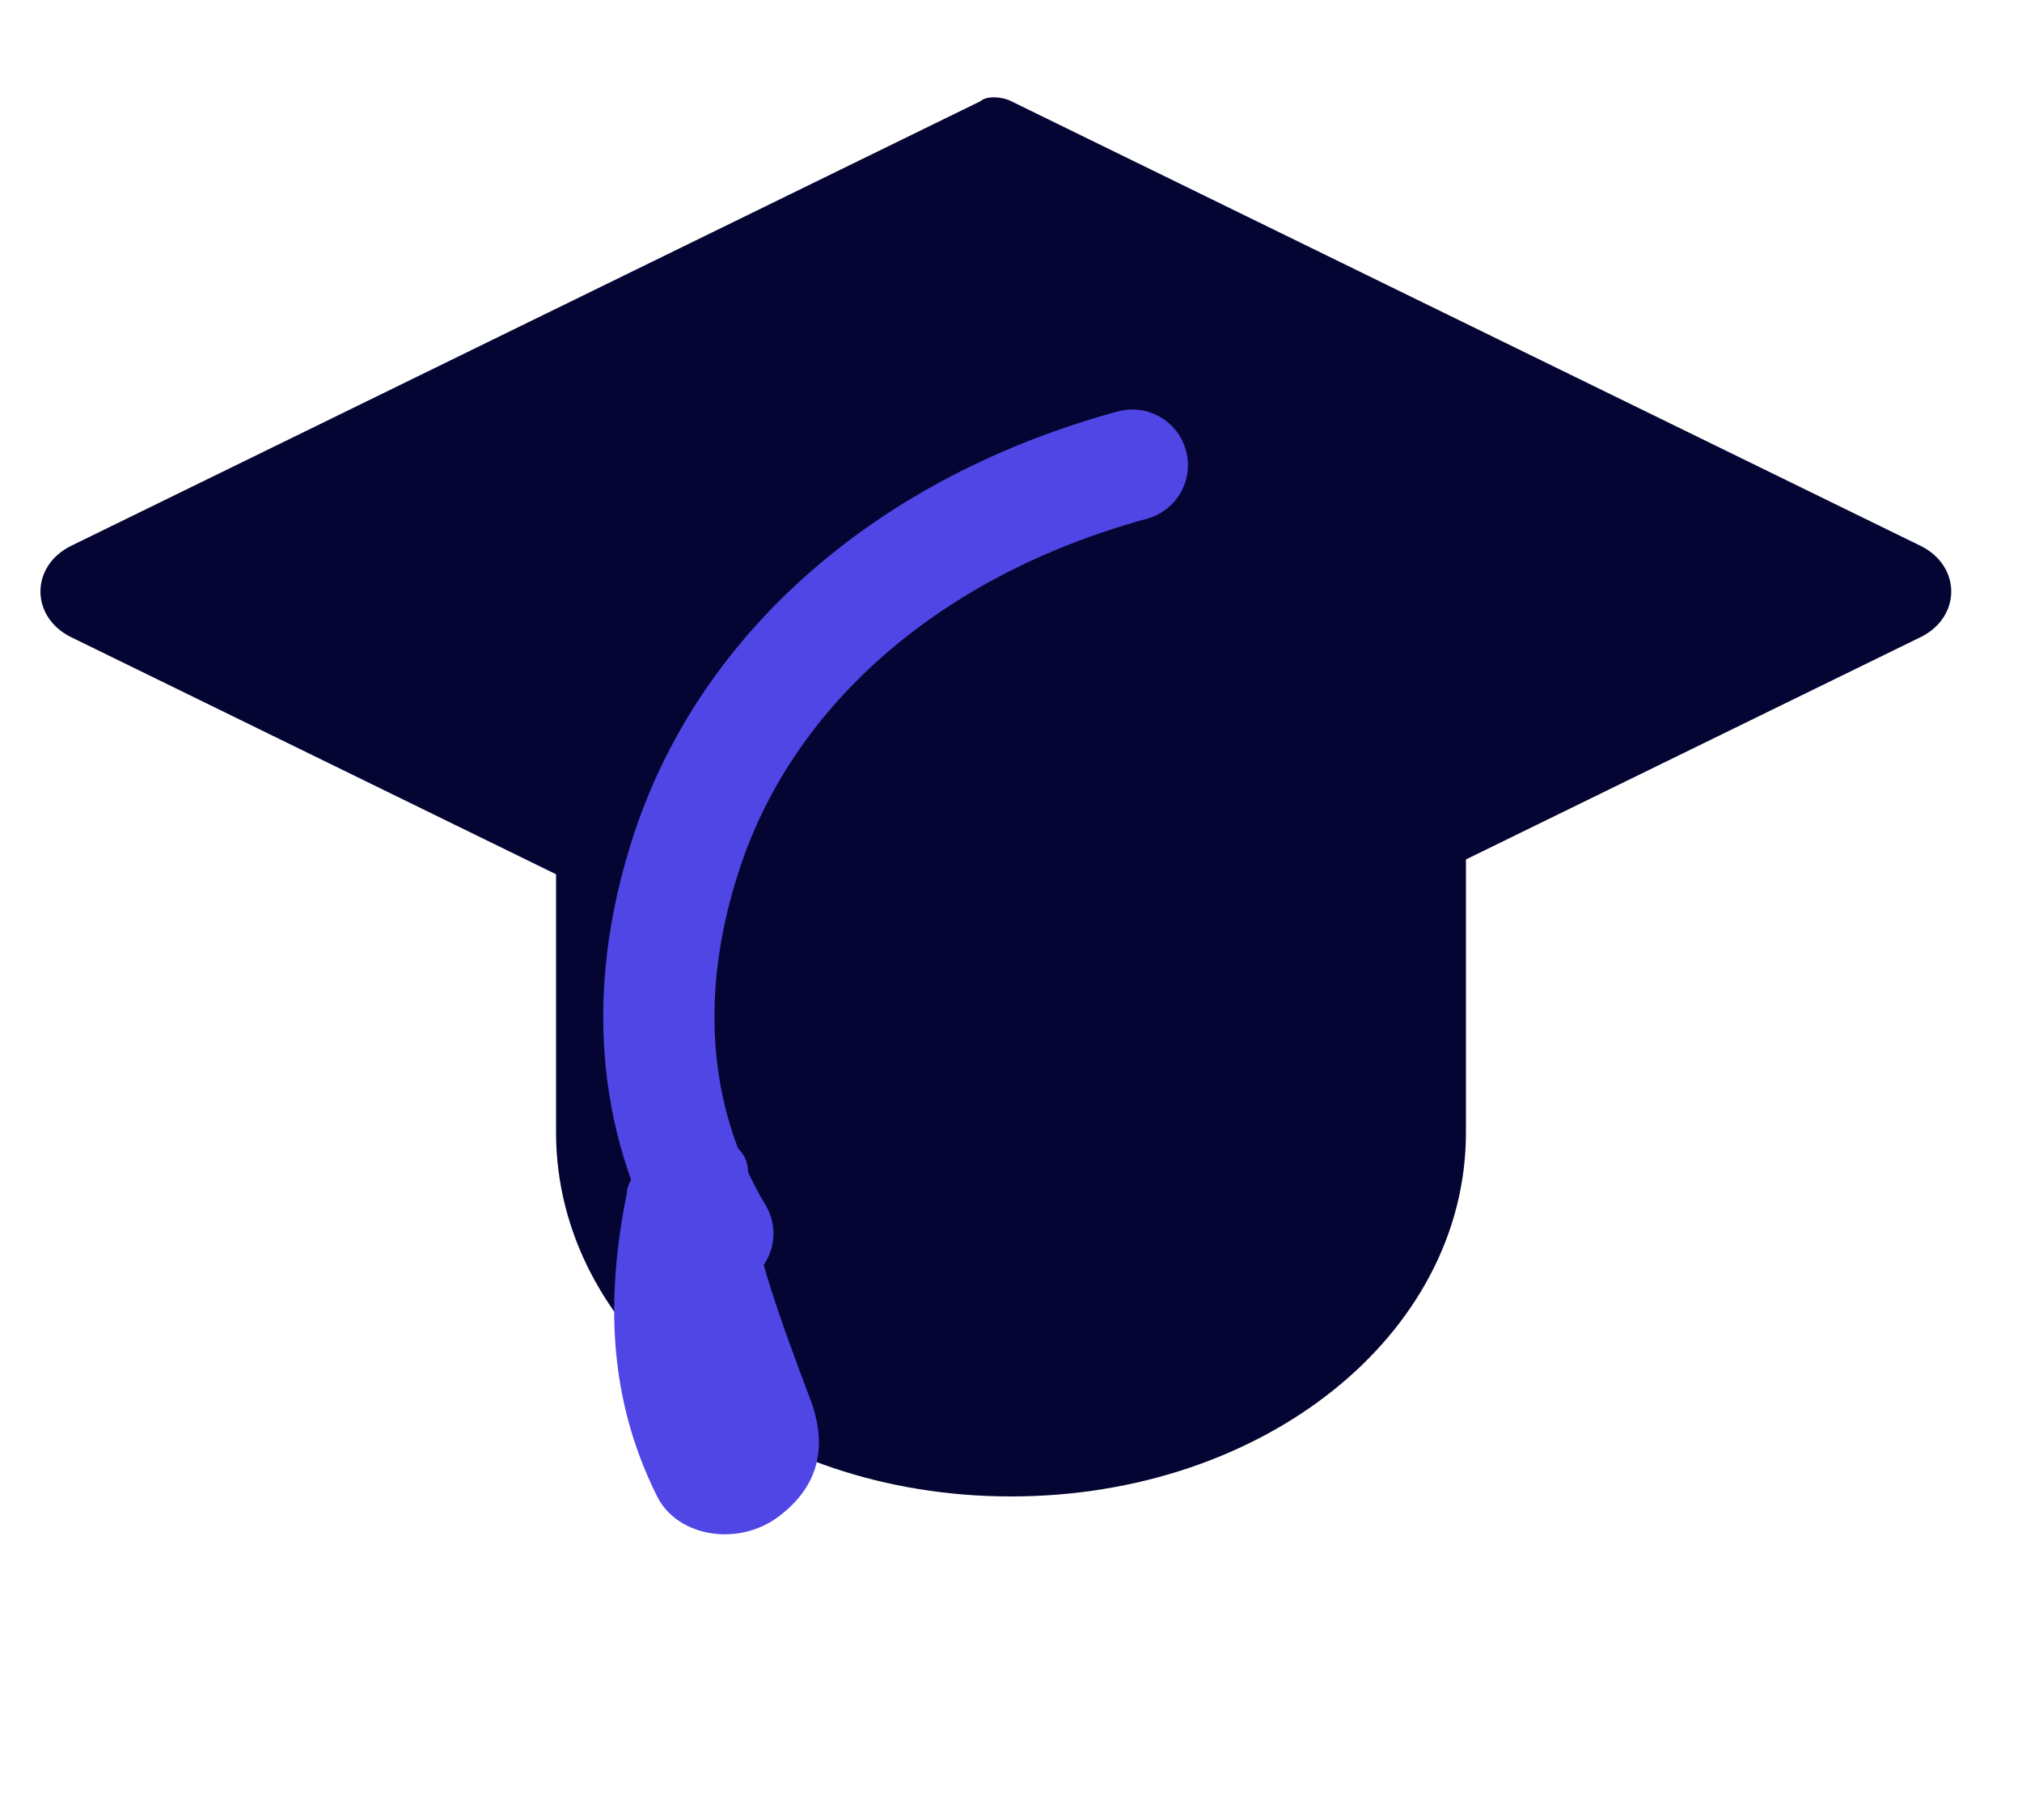
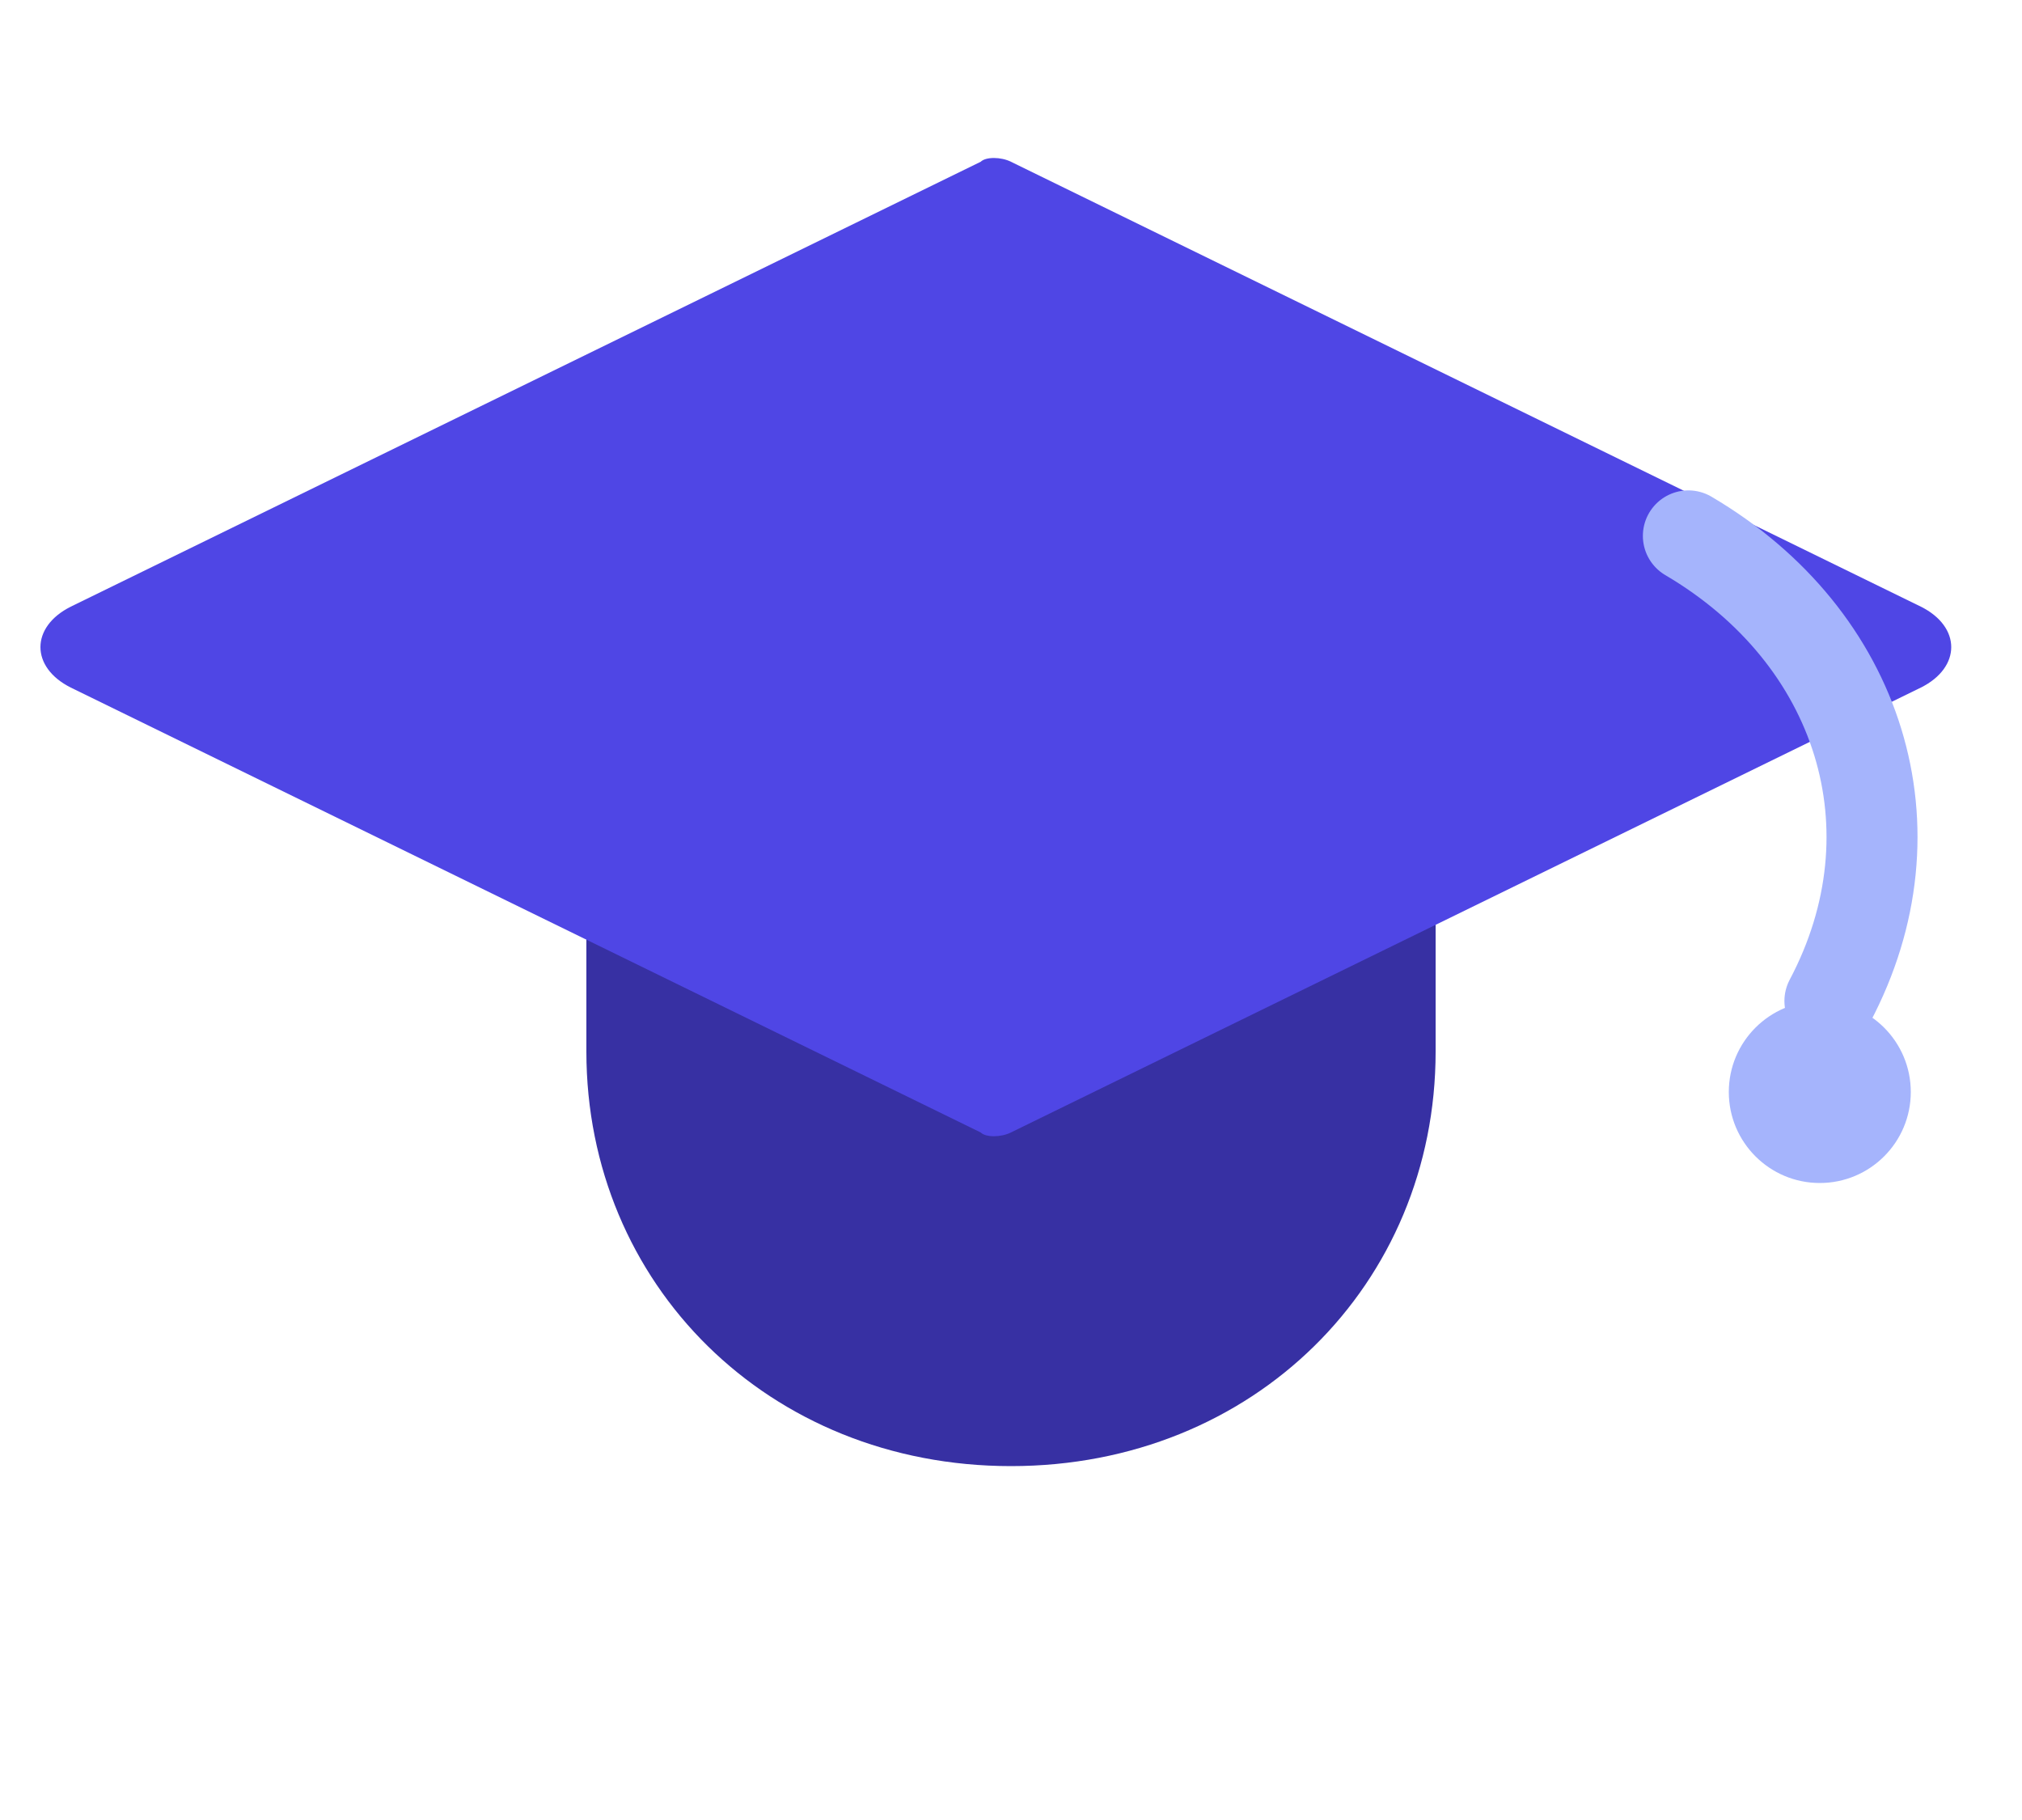
<svg xmlns="http://www.w3.org/2000/svg" width="200" height="180" viewBox="0 0 200 180" fill="none">
-   <path d="M100 10 L190 54 C194 56 194 61 190 63 L100 107 C99 107.5 97.5 107.5 97 107 L7 63 C3 61 3 56 7 54 L97 10 C97.5 9.5 99 9.5 100 10 Z" fill="#050533" />
-   <path d="M55 72 L55 112 C55 132 75 148 100 148 C125 148 145 132 145 112 L145 72 L100 94 C99 94.5 98 94.5 97 94 L55 72 Z" fill="#050533" />
-   <path d="M112 46 C90 52 74 66 68 84 C63 99 65 112 71 122" stroke="#4F46E5" stroke-width="11" stroke-linecap="round" fill="none" />
-   <path d="M62 118 C60 128 60 138 65 148 C67 152 73 153 77 150 C81 147 82 143 80 138 C77 130 74 122 74 116 C74 112 68 111 65 114 C63 115.5 62 117 62 118 Z" fill="#4F46E5" />
+   <path d="M58 66 L58 104 C58 127 76 145 100 145 C124 145 142 127 142 104 L142 66 L100 88 Z" fill="#3730A3" />
+   <path d="M100 16 L190 60 C194 62 194 66 190 68 L100 112 C99 112.5 97.5 112.5 97 112 L7 68 C3 66 3 62 7 60 L97 16 C97.5 15.5 99 15.5 100 16 Z" fill="#4F46E5" />
+   <path d="M167 53 C184 63 190 82 181 99" stroke="#A5B4FC" stroke-width="9" stroke-linecap="round" fill="none" />
+   <circle cx="180" cy="108" r="9" fill="#A5B4FC" />
</svg>
